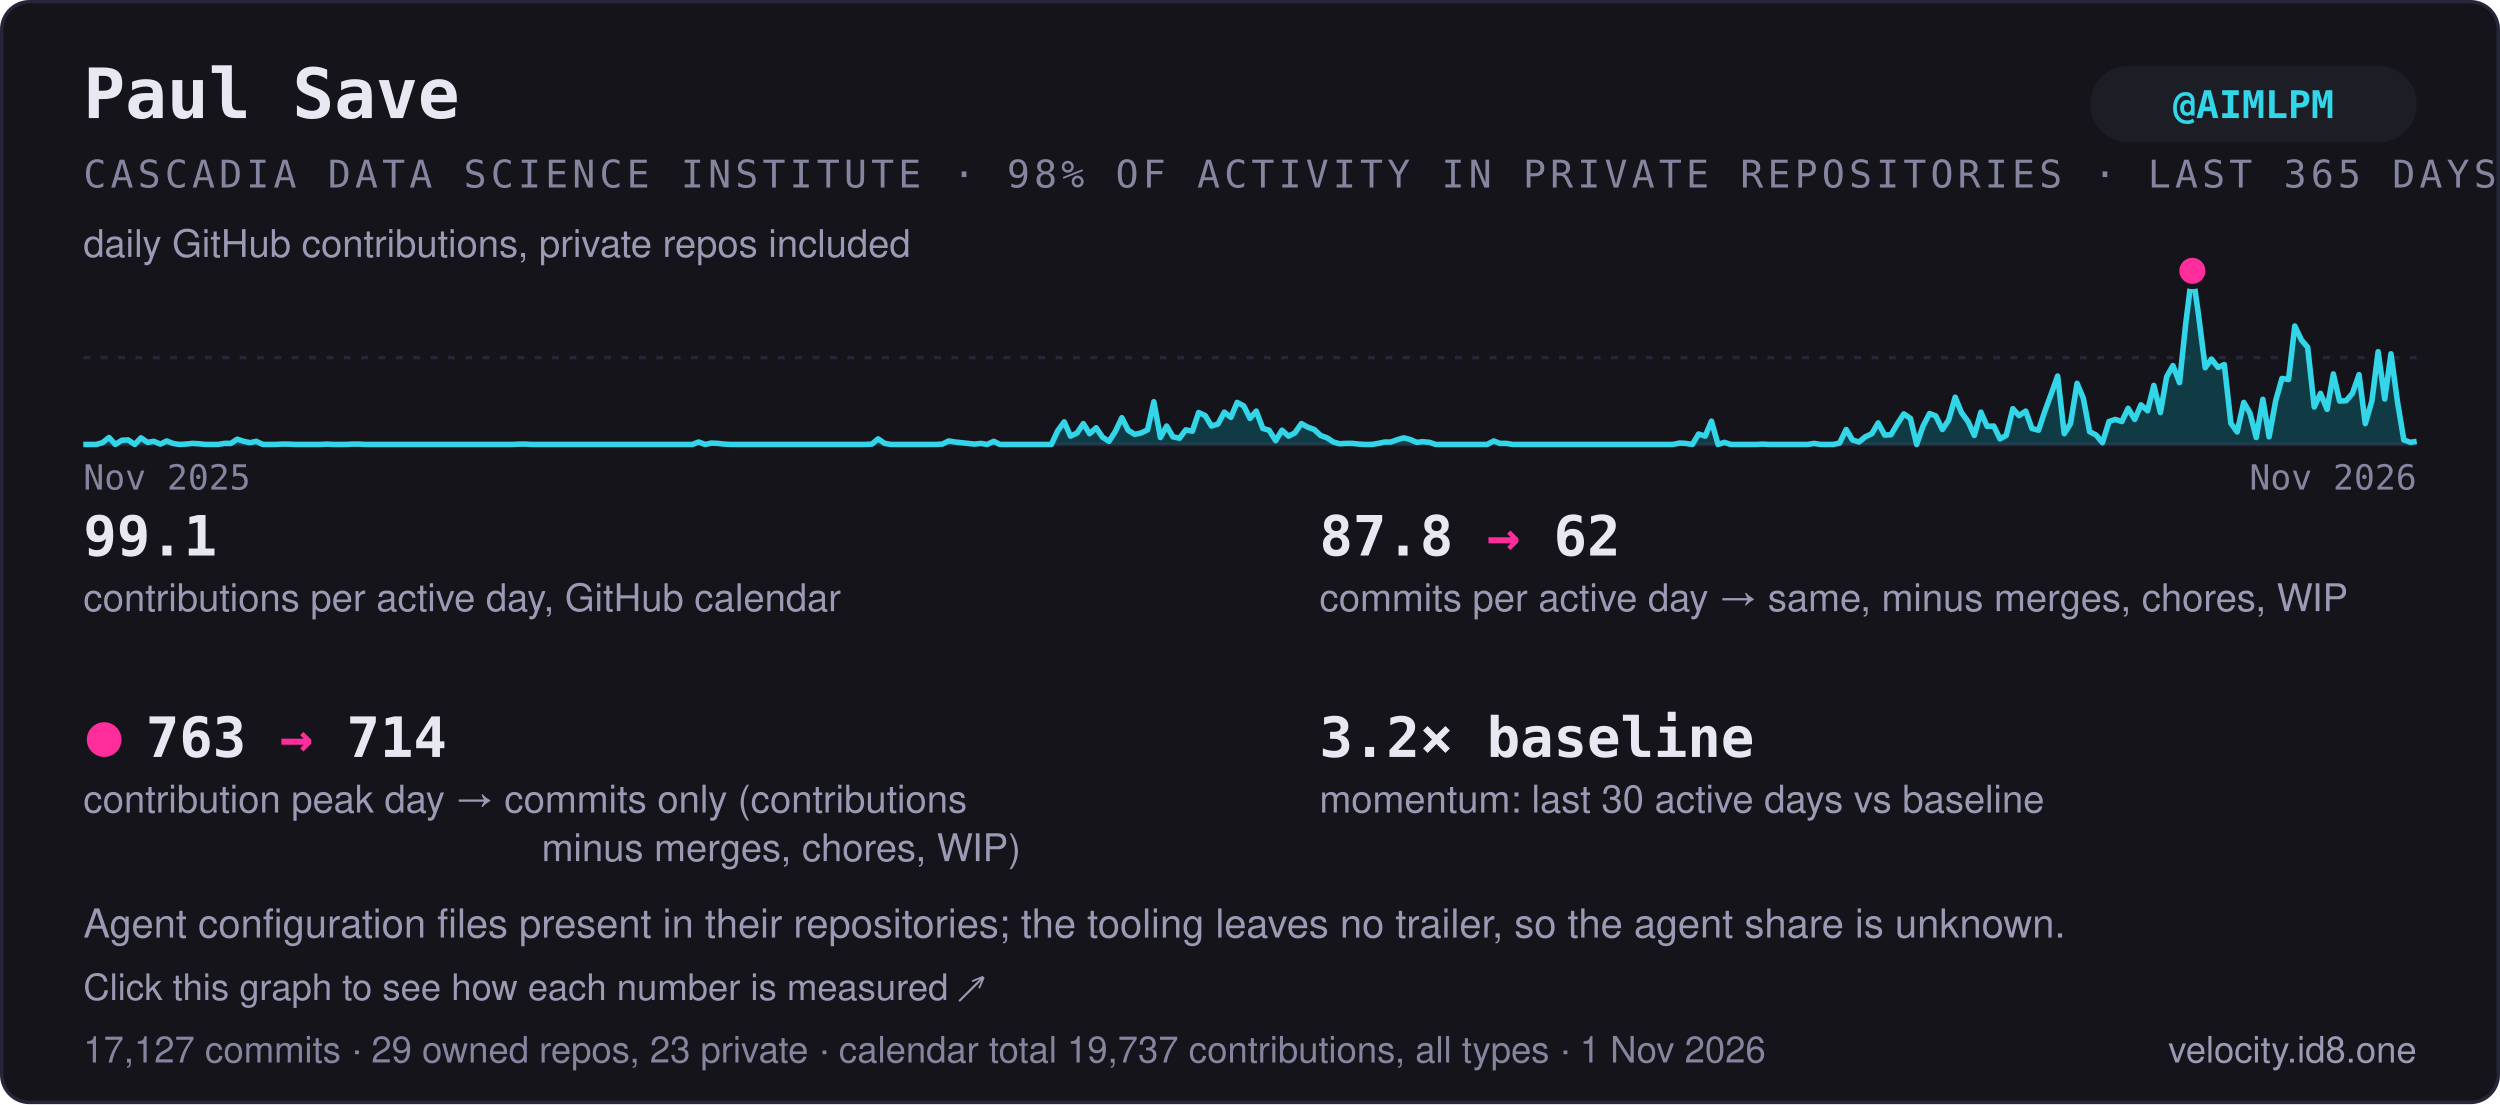
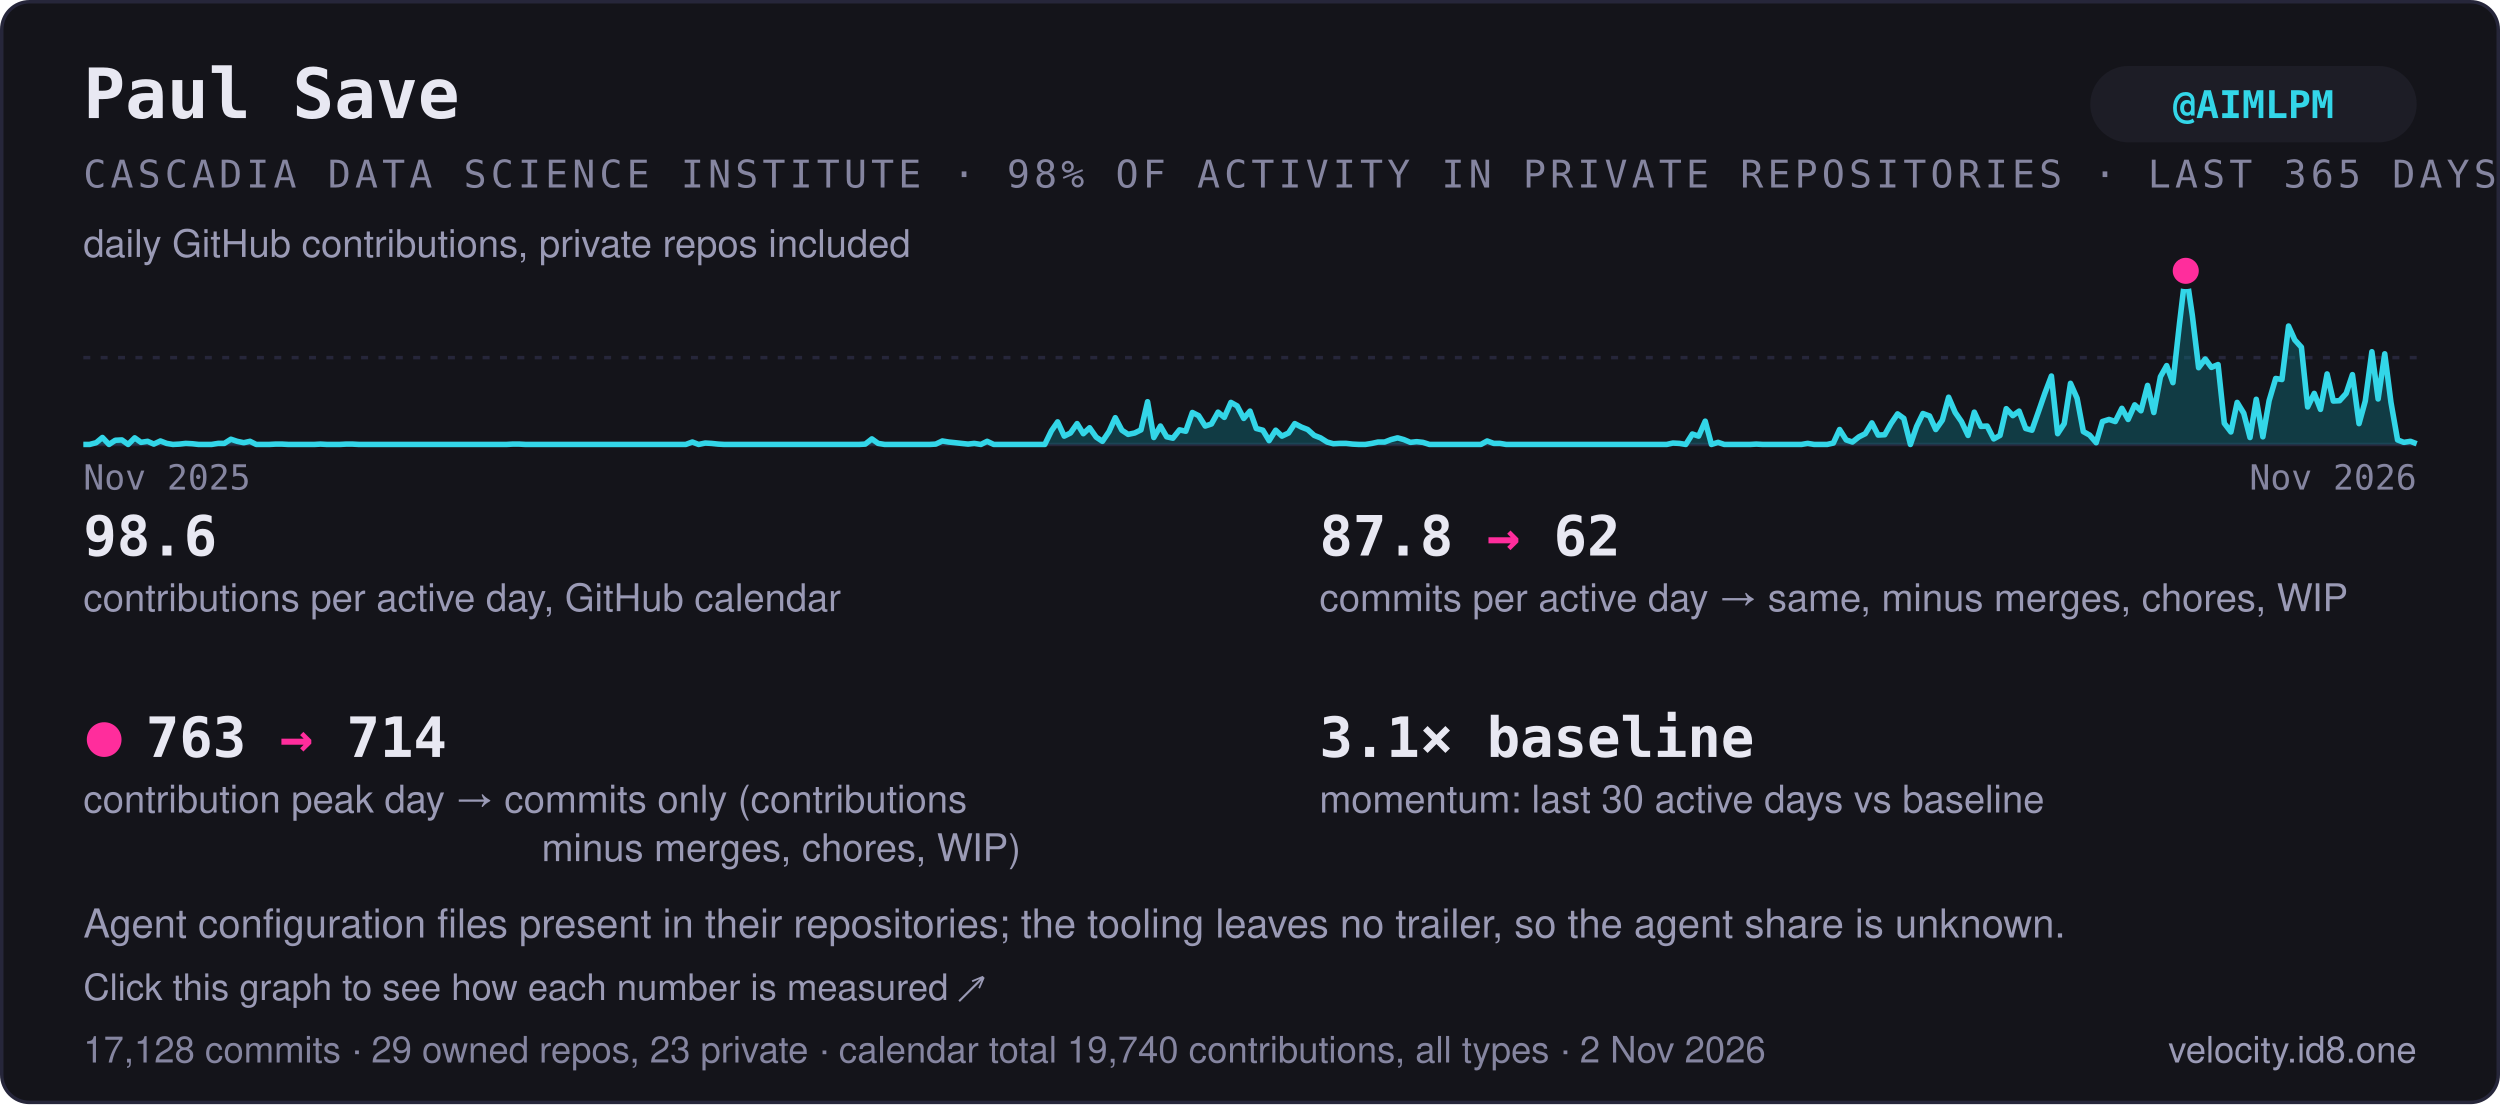
<svg xmlns="http://www.w3.org/2000/svg" width="720" height="318" viewBox="0 0 720 318" role="img" aria-label="Paul Save: Velocity Graph">
  <rect x="0.5" y="0.5" width="719" height="317" rx="8" fill="#14141A" stroke="#26263A" />
  <text x="24" y="34" font-family="Departure Mono, JetBrains Mono, ui-monospace, Menlo, monospace" font-size="20" font-weight="700" fill="#E8E8F2">Paul Save</text>
  <text x="24" y="54" font-family="Departure Mono, JetBrains Mono, ui-monospace, Menlo, monospace" font-size="11" letter-spacing="1.2" fill="#8585A0">CASCADIA DATA SCIENCE INSTITUTE · 98% OF ACTIVITY IN PRIVATE REPOSITORIES · LAST 365 DAYS</text>
  <rect x="602" y="19" width="94" height="22" rx="11" fill="#1D1D26" />
  <text x="649" y="34" text-anchor="middle" font-family="Departure Mono, JetBrains Mono, ui-monospace, Menlo, monospace" font-size="11" font-weight="600" fill="#33D6E8">@AIMLPM</text>
  <line x1="24" x2="696" y1="128" y2="128" stroke="#26263A" />
  <line x1="24" x2="696" y1="103.0" y2="103.0" stroke="#26263A" stroke-dasharray="2 3" />
-   <path d="M24.0,128.0 L25.8,128.0 L27.7,128.0 L29.5,127.5 L31.4,126.0 L33.2,128.0 L35.1,126.8 L36.9,126.7 L38.8,128.0 L40.6,126.1 L42.5,127.4 L44.3,127.1 L46.2,127.9 L48.0,127.0 L49.8,127.7 L51.7,128.0 L53.5,127.9 L55.4,127.7 L57.2,127.8 L59.1,128.0 L60.9,128.0 L62.8,128.0 L64.6,127.7 L66.5,127.7 L68.3,126.5 L70.2,127.1 L72.0,127.5 L73.8,127.1 L75.7,128.0 L77.5,128.0 L79.4,128.0 L81.2,127.9 L83.1,127.9 L84.9,128.0 L86.8,128.0 L88.6,128.0 L90.5,128.0 L92.3,128.0 L94.2,127.9 L96.0,128.0 L97.8,128.0 L99.7,128.0 L101.5,127.9 L103.4,127.9 L105.2,128.0 L107.1,128.0 L108.9,128.0 L110.8,128.0 L112.6,128.0 L114.5,128.0 L116.3,128.0 L118.2,128.0 L120.0,128.0 L121.8,128.0 L123.7,128.0 L125.5,128.0 L127.4,128.0 L129.2,128.0 L131.1,128.0 L132.9,128.0 L134.8,128.0 L136.6,128.0 L138.5,128.0 L140.3,128.0 L142.2,128.0 L144.0,128.0 L145.8,128.0 L147.7,128.0 L149.5,127.9 L151.4,127.9 L153.2,128.0 L155.1,128.0 L156.9,128.0 L158.8,128.0 L160.6,128.0 L162.5,128.0 L164.3,128.0 L166.2,128.0 L168.0,128.0 L169.8,128.0 L171.7,128.0 L173.5,128.0 L175.4,128.0 L177.2,128.0 L179.1,128.0 L180.9,128.0 L182.8,128.0 L184.6,128.0 L186.5,128.0 L188.3,128.0 L190.2,128.0 L192.0,128.0 L193.8,128.0 L195.7,128.0 L197.5,128.0 L199.4,128.0 L201.2,127.3 L203.1,128.0 L204.9,127.6 L206.8,127.7 L208.6,127.9 L210.5,128.0 L212.3,128.0 L214.2,128.0 L216.0,128.0 L217.8,128.0 L219.7,128.0 L221.5,128.0 L223.4,128.0 L225.2,128.0 L227.1,128.0 L228.9,128.0 L230.8,128.0 L232.6,128.0 L234.5,128.0 L236.3,128.0 L238.2,128.0 L240.0,128.0 L241.8,128.0 L243.7,128.0 L245.5,128.0 L247.4,128.0 L249.2,128.0 L251.1,127.9 L252.9,126.4 L254.8,127.7 L256.6,128.0 L258.5,128.0 L260.3,128.0 L262.2,128.0 L264.0,128.0 L265.8,128.0 L267.7,128.0 L269.5,128.0 L271.4,127.9 L273.2,127.0 L275.1,127.3 L276.9,127.5 L278.8,127.7 L280.6,127.9 L282.5,127.7 L284.3,128.0 L286.2,127.1 L288.0,128.0 L289.8,128.0 L291.7,128.0 L293.5,128.0 L295.4,128.0 L297.2,128.0 L299.1,128.0 L300.9,128.0 L302.8,128.0 L304.6,124.1 L306.5,121.5 L308.3,125.6 L310.2,124.7 L312.0,122.0 L313.8,124.9 L315.7,123.2 L317.5,125.9 L319.4,127.1 L321.2,124.3 L323.1,120.3 L324.9,123.9 L326.8,125.1 L328.6,124.7 L330.5,123.8 L332.3,115.7 L334.2,126.0 L336.0,122.7 L337.8,125.8 L339.7,126.2 L341.5,123.8 L343.4,124.2 L345.2,118.8 L347.1,119.7 L348.9,122.7 L350.8,122.1 L352.6,118.7 L354.5,120.2 L356.3,115.9 L358.2,116.9 L360.0,120.5 L361.8,118.4 L363.7,123.4 L365.5,123.9 L367.4,126.9 L369.2,123.9 L371.1,125.6 L372.9,124.7 L374.8,122.0 L376.6,123.0 L378.5,123.7 L380.3,125.4 L382.2,126.1 L384.0,127.3 L385.8,127.8 L387.7,127.7 L389.5,127.7 L391.4,127.9 L393.2,128.0 L395.1,128.0 L396.9,127.7 L398.8,127.3 L400.6,127.3 L402.5,126.6 L404.3,126.1 L406.2,126.6 L408.0,127.4 L409.8,127.2 L411.7,127.4 L413.5,128.0 L415.4,128.0 L417.2,128.0 L419.1,128.0 L420.9,128.0 L422.8,128.0 L424.6,128.0 L426.5,128.0 L428.3,128.0 L430.2,127.0 L432.0,127.7 L433.8,127.7 L435.7,128.0 L437.5,128.0 L439.4,128.0 L441.2,128.0 L443.1,128.0 L444.9,128.0 L446.8,128.0 L448.6,128.0 L450.5,128.0 L452.3,128.0 L454.2,128.0 L456.0,128.0 L457.8,128.0 L459.7,128.0 L461.5,128.0 L463.4,128.0 L465.2,128.0 L467.1,128.0 L468.9,128.0 L470.8,128.0 L472.6,128.0 L474.5,128.0 L476.3,128.0 L478.2,128.0 L480.0,128.0 L481.8,128.0 L483.7,127.6 L485.5,127.7 L487.4,128.0 L489.2,125.0 L491.1,125.6 L492.9,121.3 L494.8,128.0 L496.6,127.4 L498.5,128.0 L500.3,128.0 L502.2,128.0 L504.0,128.0 L505.8,128.0 L507.7,127.9 L509.5,128.0 L511.4,128.0 L513.2,128.0 L515.1,128.0 L516.9,128.0 L518.8,128.0 L520.6,128.0 L522.5,127.7 L524.3,128.0 L526.2,128.0 L528.0,128.0 L529.8,127.6 L531.7,123.7 L533.5,126.7 L535.4,127.3 L537.2,125.8 L539.1,124.9 L540.9,121.8 L542.8,125.3 L544.6,125.2 L546.5,122.0 L548.3,119.2 L550.2,120.5 L552.0,128.0 L553.8,122.8 L555.7,119.1 L557.5,119.8 L559.4,123.7 L561.2,121.0 L563.1,114.4 L564.9,118.8 L566.8,121.4 L568.6,125.4 L570.5,118.7 L572.3,122.8 L574.2,122.7 L576.0,126.4 L577.8,125.4 L579.7,117.7 L581.5,119.7 L583.4,118.4 L585.2,123.4 L587.1,123.9 L588.9,118.5 L590.8,113.3 L592.6,108.3 L594.5,124.9 L596.3,122.0 L598.2,110.4 L600.0,114.7 L601.8,124.3 L603.7,125.3 L605.5,127.5 L607.4,121.4 L609.2,120.8 L611.1,121.4 L612.9,117.6 L614.8,120.8 L616.6,116.6 L618.5,118.3 L620.3,111.0 L622.2,118.8 L624.0,108.5 L625.8,105.3 L627.7,110.2 L629.5,93.1 L631.4,78.0 L633.2,90.9 L635.1,105.9 L636.9,103.4 L638.8,105.8 L640.6,105.0 L642.5,121.9 L644.3,124.4 L646.2,115.9 L648.0,119.0 L649.8,126.0 L651.7,115.0 L653.5,125.8 L655.4,115.4 L657.2,109.0 L659.1,109.3 L660.9,93.9 L662.8,97.9 L664.6,100.0 L666.5,117.2 L668.3,113.3 L670.2,117.9 L672.0,107.7 L673.8,115.5 L675.7,115.4 L677.5,113.3 L679.4,107.9 L681.2,122.0 L683.1,115.5 L684.9,101.3 L686.8,114.9 L688.6,101.9 L690.5,115.9 L692.3,126.7 L694.2,127.4 L696.0,127.1 L696.0,128 L24,128 Z" fill="#0F6B78" fill-opacity="0.45" />
-   <path d="M24.0,128.0 L25.8,128.0 L27.7,128.0 L29.5,127.5 L31.4,126.0 L33.2,128.0 L35.1,126.8 L36.9,126.7 L38.8,128.0 L40.6,126.1 L42.5,127.4 L44.3,127.1 L46.2,127.9 L48.0,127.0 L49.8,127.7 L51.7,128.0 L53.5,127.9 L55.4,127.7 L57.2,127.8 L59.1,128.0 L60.9,128.0 L62.8,128.0 L64.6,127.7 L66.5,127.7 L68.3,126.5 L70.2,127.1 L72.0,127.5 L73.8,127.1 L75.7,128.0 L77.5,128.0 L79.4,128.0 L81.2,127.9 L83.1,127.9 L84.9,128.0 L86.8,128.0 L88.6,128.0 L90.5,128.0 L92.3,128.0 L94.2,127.9 L96.0,128.0 L97.8,128.0 L99.7,128.0 L101.5,127.9 L103.4,127.9 L105.2,128.0 L107.1,128.0 L108.9,128.0 L110.8,128.0 L112.6,128.0 L114.5,128.0 L116.3,128.0 L118.2,128.0 L120.0,128.0 L121.8,128.0 L123.7,128.0 L125.5,128.0 L127.4,128.0 L129.2,128.0 L131.1,128.0 L132.9,128.0 L134.8,128.0 L136.6,128.0 L138.5,128.0 L140.3,128.0 L142.2,128.0 L144.0,128.0 L145.8,128.0 L147.7,128.0 L149.5,127.9 L151.4,127.9 L153.2,128.0 L155.1,128.0 L156.9,128.0 L158.8,128.0 L160.6,128.0 L162.5,128.0 L164.3,128.0 L166.2,128.0 L168.0,128.0 L169.8,128.0 L171.7,128.0 L173.5,128.0 L175.4,128.0 L177.2,128.0 L179.1,128.0 L180.9,128.0 L182.8,128.0 L184.6,128.0 L186.5,128.0 L188.3,128.0 L190.2,128.0 L192.0,128.0 L193.8,128.0 L195.7,128.0 L197.5,128.0 L199.4,128.0 L201.2,127.3 L203.1,128.0 L204.9,127.6 L206.8,127.7 L208.6,127.9 L210.5,128.0 L212.3,128.0 L214.2,128.0 L216.0,128.0 L217.8,128.0 L219.7,128.0 L221.5,128.0 L223.4,128.0 L225.2,128.0 L227.1,128.0 L228.9,128.0 L230.8,128.0 L232.6,128.0 L234.5,128.0 L236.3,128.0 L238.2,128.0 L240.0,128.0 L241.8,128.0 L243.7,128.0 L245.5,128.0 L247.4,128.0 L249.2,128.0 L251.1,127.9 L252.9,126.4 L254.8,127.7 L256.6,128.0 L258.5,128.0 L260.3,128.0 L262.2,128.0 L264.0,128.0 L265.8,128.0 L267.7,128.0 L269.5,128.0 L271.4,127.9 L273.2,127.0 L275.1,127.3 L276.9,127.5 L278.8,127.7 L280.6,127.9 L282.5,127.7 L284.3,128.0 L286.2,127.1 L288.0,128.0 L289.8,128.0 L291.7,128.0 L293.5,128.0 L295.4,128.0 L297.2,128.0 L299.1,128.0 L300.9,128.0 L302.8,128.0 L304.6,124.1 L306.5,121.5 L308.3,125.6 L310.2,124.7 L312.0,122.0 L313.8,124.9 L315.7,123.2 L317.5,125.9 L319.4,127.1 L321.2,124.3 L323.1,120.3 L324.9,123.9 L326.8,125.1 L328.6,124.7 L330.5,123.8 L332.3,115.7 L334.2,126.0 L336.0,122.7 L337.8,125.8 L339.7,126.2 L341.5,123.8 L343.4,124.2 L345.2,118.8 L347.1,119.7 L348.9,122.7 L350.8,122.1 L352.6,118.7 L354.5,120.2 L356.3,115.9 L358.2,116.9 L360.0,120.5 L361.8,118.4 L363.7,123.4 L365.5,123.9 L367.4,126.9 L369.2,123.9 L371.1,125.6 L372.9,124.7 L374.8,122.0 L376.6,123.0 L378.5,123.7 L380.3,125.4 L382.2,126.1 L384.0,127.3 L385.8,127.8 L387.7,127.7 L389.5,127.7 L391.4,127.9 L393.2,128.0 L395.1,128.0 L396.9,127.7 L398.8,127.3 L400.6,127.3 L402.5,126.6 L404.3,126.1 L406.2,126.6 L408.0,127.4 L409.8,127.2 L411.7,127.4 L413.5,128.0 L415.4,128.0 L417.2,128.0 L419.1,128.0 L420.9,128.0 L422.8,128.0 L424.6,128.0 L426.5,128.0 L428.3,128.0 L430.2,127.0 L432.0,127.7 L433.8,127.7 L435.7,128.0 L437.5,128.0 L439.4,128.0 L441.2,128.0 L443.1,128.0 L444.9,128.0 L446.8,128.0 L448.6,128.0 L450.5,128.0 L452.3,128.0 L454.2,128.0 L456.0,128.0 L457.8,128.0 L459.7,128.0 L461.5,128.0 L463.4,128.0 L465.2,128.0 L467.1,128.0 L468.9,128.0 L470.8,128.0 L472.6,128.0 L474.5,128.0 L476.3,128.0 L478.2,128.0 L480.0,128.0 L481.8,128.0 L483.7,127.6 L485.5,127.7 L487.4,128.0 L489.2,125.0 L491.1,125.6 L492.9,121.3 L494.8,128.0 L496.6,127.4 L498.5,128.0 L500.3,128.0 L502.2,128.0 L504.0,128.0 L505.8,128.0 L507.7,127.9 L509.5,128.0 L511.4,128.0 L513.2,128.0 L515.1,128.0 L516.9,128.0 L518.8,128.0 L520.6,128.0 L522.5,127.7 L524.3,128.0 L526.2,128.0 L528.0,128.0 L529.8,127.6 L531.7,123.7 L533.5,126.7 L535.4,127.3 L537.2,125.8 L539.1,124.9 L540.9,121.8 L542.8,125.3 L544.6,125.2 L546.5,122.0 L548.3,119.2 L550.2,120.5 L552.0,128.0 L553.8,122.8 L555.7,119.1 L557.5,119.8 L559.4,123.7 L561.2,121.0 L563.1,114.4 L564.9,118.8 L566.8,121.4 L568.6,125.4 L570.5,118.7 L572.3,122.8 L574.2,122.7 L576.0,126.4 L577.8,125.4 L579.7,117.7 L581.5,119.7 L583.4,118.4 L585.2,123.4 L587.1,123.9 L588.9,118.5 L590.8,113.3 L592.6,108.3 L594.5,124.9 L596.3,122.0 L598.2,110.4 L600.0,114.7 L601.8,124.3 L603.7,125.3 L605.5,127.5 L607.4,121.4 L609.2,120.8 L611.1,121.4 L612.9,117.6 L614.8,120.8 L616.6,116.6 L618.5,118.3 L620.3,111.0 L622.2,118.8 L624.0,108.5 L625.8,105.3 L627.7,110.2 L629.5,93.1 L631.4,78.0 L633.2,90.9 L635.1,105.9 L636.9,103.4 L638.8,105.8 L640.6,105.0 L642.5,121.9 L644.3,124.4 L646.2,115.9 L648.0,119.0 L649.8,126.0 L651.7,115.0 L653.5,125.8 L655.4,115.4 L657.2,109.0 L659.1,109.3 L660.9,93.9 L662.8,97.9 L664.6,100.0 L666.5,117.2 L668.3,113.3 L670.2,117.9 L672.0,107.7 L673.8,115.5 L675.7,115.4 L677.5,113.3 L679.4,107.9 L681.2,122.0 L683.1,115.5 L684.9,101.3 L686.8,114.9 L688.6,101.9 L690.5,115.9 L692.3,126.7 L694.2,127.4 L696.0,127.1" fill="none" stroke="#33D6E8" stroke-width="1.6" stroke-linejoin="round" />
-   <circle cx="631.4" cy="78.0" r="4.5" fill="#FF2D9C" stroke="#14141A" stroke-width="1.5" />
+   <path d="M24.0,128.0 L25.8,128.0 L27.7,127.5 L29.5,126.0 L31.4,128.0 L33.2,126.8 L35.1,126.7 L36.9,128.0 L38.8,126.1 L40.6,127.4 L42.5,127.1 L44.3,127.9 L46.2,127.0 L48.0,127.7 L49.8,128.0 L51.7,127.9 L53.5,127.7 L55.4,127.8 L57.2,128.0 L59.1,128.0 L60.9,128.0 L62.8,127.7 L64.6,127.7 L66.5,126.5 L68.3,127.1 L70.2,127.5 L72.0,127.1 L73.8,128.0 L75.7,128.0 L77.5,128.0 L79.4,127.9 L81.2,127.9 L83.1,128.0 L84.9,128.0 L86.8,128.0 L88.6,128.0 L90.5,128.0 L92.3,127.9 L94.2,128.0 L96.0,128.0 L97.8,128.0 L99.7,127.9 L101.5,127.9 L103.4,128.0 L105.2,128.0 L107.1,128.0 L108.9,128.0 L110.8,128.0 L112.6,128.0 L114.5,128.0 L116.3,128.0 L118.2,128.0 L120.0,128.0 L121.8,128.0 L123.7,128.0 L125.5,128.0 L127.4,128.0 L129.2,128.0 L131.1,128.0 L132.9,128.0 L134.8,128.0 L136.6,128.0 L138.5,128.0 L140.3,128.0 L142.2,128.0 L144.0,128.0 L145.8,128.0 L147.7,127.9 L149.5,127.9 L151.4,128.0 L153.2,128.0 L155.1,128.0 L156.9,128.0 L158.8,128.0 L160.6,128.0 L162.5,128.0 L164.3,128.0 L166.2,128.0 L168.0,128.0 L169.8,128.0 L171.7,128.0 L173.5,128.0 L175.4,128.0 L177.2,128.0 L179.1,128.0 L180.9,128.0 L182.8,128.0 L184.6,128.0 L186.5,128.0 L188.3,128.0 L190.2,128.0 L192.0,128.0 L193.8,128.0 L195.7,128.0 L197.5,128.0 L199.4,127.3 L201.2,128.0 L203.1,127.6 L204.9,127.7 L206.8,127.9 L208.6,128.0 L210.5,128.0 L212.3,128.0 L214.2,128.0 L216.0,128.0 L217.8,128.0 L219.7,128.0 L221.5,128.0 L223.4,128.0 L225.2,128.0 L227.1,128.0 L228.9,128.0 L230.8,128.0 L232.6,128.0 L234.5,128.0 L236.3,128.0 L238.2,128.0 L240.0,128.0 L241.8,128.0 L243.7,128.0 L245.5,128.0 L247.4,128.0 L249.2,127.9 L251.1,126.4 L252.9,127.7 L254.8,128.0 L256.6,128.0 L258.5,128.0 L260.3,128.0 L262.2,128.0 L264.0,128.0 L265.8,128.0 L267.7,128.0 L269.5,127.9 L271.4,127.0 L273.2,127.3 L275.1,127.5 L276.9,127.7 L278.8,127.9 L280.6,127.7 L282.5,128.0 L284.3,127.1 L286.2,128.0 L288.0,128.0 L289.8,128.0 L291.7,128.0 L293.5,128.0 L295.4,128.0 L297.2,128.0 L299.1,128.0 L300.9,128.0 L302.8,124.1 L304.6,121.5 L306.5,125.6 L308.3,124.7 L310.2,122.0 L312.0,124.9 L313.8,123.2 L315.7,125.9 L317.5,127.1 L319.4,124.3 L321.2,120.3 L323.1,123.9 L324.9,125.1 L326.8,124.7 L328.6,123.8 L330.5,115.7 L332.3,126.0 L334.2,122.7 L336.0,125.8 L337.8,126.2 L339.7,123.8 L341.5,124.2 L343.4,118.8 L345.2,119.7 L347.1,122.7 L348.9,122.1 L350.8,118.7 L352.6,120.2 L354.5,115.9 L356.3,116.9 L358.2,120.5 L360.0,118.4 L361.8,123.4 L363.7,123.9 L365.5,126.9 L367.4,123.9 L369.2,125.6 L371.1,124.7 L372.9,122.0 L374.8,123.0 L376.6,123.7 L378.5,125.4 L380.3,126.1 L382.2,127.3 L384.0,127.8 L385.8,127.7 L387.7,127.7 L389.5,127.9 L391.4,128.0 L393.2,128.0 L395.1,127.7 L396.9,127.3 L398.8,127.3 L400.6,126.6 L402.5,126.1 L404.3,126.6 L406.2,127.4 L408.0,127.2 L409.8,127.4 L411.7,128.0 L413.5,128.0 L415.4,128.0 L417.2,128.0 L419.1,128.0 L420.9,128.0 L422.8,128.0 L424.6,128.0 L426.5,128.0 L428.3,127.0 L430.2,127.7 L432.0,127.7 L433.8,128.0 L435.7,128.0 L437.5,128.0 L439.4,128.0 L441.2,128.0 L443.1,128.0 L444.9,128.0 L446.8,128.0 L448.6,128.0 L450.5,128.0 L452.3,128.0 L454.2,128.0 L456.0,128.0 L457.8,128.0 L459.7,128.0 L461.5,128.0 L463.4,128.0 L465.2,128.0 L467.1,128.0 L468.9,128.0 L470.8,128.0 L472.6,128.0 L474.5,128.0 L476.3,128.0 L478.2,128.0 L480.0,128.0 L481.8,127.6 L483.7,127.7 L485.5,128.0 L487.4,125.0 L489.2,125.6 L491.1,121.3 L492.9,128.0 L494.8,127.4 L496.6,128.0 L498.5,128.0 L500.3,128.0 L502.2,128.0 L504.0,128.0 L505.8,127.9 L507.7,128.0 L509.5,128.0 L511.4,128.0 L513.2,128.0 L515.1,128.0 L516.9,128.0 L518.8,128.0 L520.6,127.7 L522.5,128.0 L524.3,128.0 L526.2,128.0 L528.0,127.6 L529.8,123.7 L531.7,126.7 L533.5,127.3 L535.4,125.8 L537.2,124.9 L539.1,121.8 L540.9,125.3 L542.8,125.2 L544.6,122.0 L546.5,119.2 L548.3,120.5 L550.2,128.0 L552.0,122.8 L553.8,119.1 L555.7,119.8 L557.5,123.7 L559.4,121.0 L561.2,114.4 L563.1,118.8 L564.9,121.4 L566.8,125.4 L568.6,118.7 L570.5,122.8 L572.3,122.7 L574.2,126.4 L576.0,125.4 L577.8,117.7 L579.7,119.7 L581.5,118.4 L583.4,123.4 L585.2,123.9 L587.1,118.5 L588.9,113.3 L590.8,108.3 L592.6,124.9 L594.5,122.0 L596.3,110.4 L598.2,114.7 L600.0,124.3 L601.8,125.3 L603.7,127.5 L605.5,121.4 L607.4,120.8 L609.2,121.4 L611.1,117.6 L612.9,120.8 L614.8,116.6 L616.6,118.3 L618.5,111.0 L620.3,118.8 L622.2,108.5 L624.0,105.3 L625.8,110.2 L627.7,93.1 L629.5,78.0 L631.4,90.9 L633.2,105.9 L635.1,103.4 L636.9,105.8 L638.8,105.0 L640.6,121.9 L642.5,124.4 L644.3,115.9 L646.2,119.0 L648.0,126.0 L649.8,115.0 L651.7,125.8 L653.5,115.4 L655.4,109.0 L657.2,109.3 L659.1,93.9 L660.9,97.9 L662.8,100.0 L664.6,117.2 L666.5,113.3 L668.3,117.9 L670.2,107.7 L672.0,115.5 L673.8,115.4 L675.7,113.3 L677.5,107.9 L679.4,122.0 L681.2,115.5 L683.1,101.3 L684.9,114.9 L686.8,101.9 L688.6,115.9 L690.5,126.7 L692.3,127.4 L694.2,127.1 L696.0,127.8 L696.0,128 L24,128 Z" fill="#0F6B78" fill-opacity="0.45" />
+   <path d="M24.0,128.0 L25.8,128.0 L27.7,127.5 L29.5,126.0 L31.4,128.0 L33.2,126.8 L35.1,126.7 L36.9,128.0 L38.8,126.1 L40.6,127.4 L42.5,127.1 L44.3,127.9 L46.2,127.0 L48.0,127.7 L49.8,128.0 L51.7,127.9 L53.5,127.7 L55.4,127.8 L57.2,128.0 L59.1,128.0 L60.9,128.0 L62.8,127.7 L64.6,127.7 L66.5,126.5 L68.3,127.1 L70.2,127.5 L72.0,127.1 L73.8,128.0 L75.7,128.0 L77.5,128.0 L79.4,127.9 L81.2,127.9 L83.1,128.0 L84.9,128.0 L86.8,128.0 L88.6,128.0 L90.5,128.0 L92.3,127.9 L94.2,128.0 L96.0,128.0 L97.8,128.0 L99.7,127.9 L101.5,127.9 L103.4,128.0 L105.2,128.0 L107.1,128.0 L108.9,128.0 L110.8,128.0 L112.6,128.0 L114.5,128.0 L116.3,128.0 L118.2,128.0 L120.0,128.0 L121.8,128.0 L123.7,128.0 L125.5,128.0 L127.4,128.0 L129.2,128.0 L131.1,128.0 L132.9,128.0 L134.8,128.0 L136.6,128.0 L138.5,128.0 L140.3,128.0 L142.2,128.0 L144.0,128.0 L145.8,128.0 L147.7,127.9 L149.5,127.9 L151.4,128.0 L153.2,128.0 L155.1,128.0 L156.9,128.0 L158.8,128.0 L160.6,128.0 L162.5,128.0 L164.3,128.0 L166.2,128.0 L168.0,128.0 L169.8,128.0 L171.7,128.0 L173.5,128.0 L175.4,128.0 L177.2,128.0 L179.1,128.0 L180.9,128.0 L182.8,128.0 L184.6,128.0 L186.5,128.0 L188.3,128.0 L190.2,128.0 L192.0,128.0 L193.8,128.0 L195.7,128.0 L197.5,128.0 L199.4,127.3 L201.2,128.0 L203.1,127.6 L204.9,127.7 L206.8,127.9 L208.6,128.0 L210.5,128.0 L212.3,128.0 L214.2,128.0 L216.0,128.0 L217.8,128.0 L219.7,128.0 L221.5,128.0 L223.4,128.0 L225.2,128.0 L227.1,128.0 L228.9,128.0 L230.8,128.0 L232.6,128.0 L234.5,128.0 L236.3,128.0 L238.2,128.0 L240.0,128.0 L241.8,128.0 L243.7,128.0 L245.5,128.0 L247.4,128.0 L249.2,127.9 L251.1,126.4 L252.9,127.7 L254.8,128.0 L256.6,128.0 L258.5,128.0 L260.3,128.0 L262.2,128.0 L264.0,128.0 L265.8,128.0 L267.7,128.0 L269.5,127.9 L271.4,127.0 L273.2,127.3 L275.1,127.5 L276.9,127.7 L278.8,127.9 L280.6,127.7 L282.5,128.0 L284.3,127.1 L286.2,128.0 L288.0,128.0 L289.8,128.0 L291.7,128.0 L293.5,128.0 L295.4,128.0 L297.2,128.0 L299.1,128.0 L300.9,128.0 L302.8,124.1 L304.6,121.5 L306.5,125.6 L308.3,124.7 L310.2,122.0 L312.0,124.9 L313.8,123.2 L315.7,125.9 L317.5,127.1 L319.4,124.3 L321.2,120.3 L323.1,123.9 L324.9,125.1 L326.8,124.7 L328.6,123.8 L330.5,115.7 L332.3,126.0 L334.2,122.7 L336.0,125.8 L337.8,126.2 L339.7,123.8 L341.5,124.2 L343.4,118.8 L345.2,119.7 L347.1,122.7 L348.9,122.1 L350.8,118.7 L352.6,120.2 L354.5,115.9 L356.3,116.9 L358.2,120.5 L360.0,118.4 L361.8,123.4 L363.7,123.9 L365.5,126.9 L367.4,123.9 L369.2,125.6 L371.1,124.7 L372.9,122.0 L374.8,123.0 L376.6,123.7 L378.5,125.4 L380.3,126.1 L382.2,127.3 L384.0,127.8 L385.8,127.7 L387.7,127.7 L389.5,127.9 L391.4,128.0 L393.2,128.0 L395.1,127.7 L396.9,127.3 L398.8,127.3 L400.6,126.6 L402.5,126.1 L404.3,126.6 L406.2,127.4 L408.0,127.2 L409.8,127.4 L411.7,128.0 L413.5,128.0 L415.4,128.0 L417.2,128.0 L419.1,128.0 L420.9,128.0 L422.8,128.0 L424.6,128.0 L426.5,128.0 L428.3,127.0 L430.2,127.7 L432.0,127.7 L433.8,128.0 L435.7,128.0 L437.5,128.0 L439.4,128.0 L441.2,128.0 L443.1,128.0 L444.9,128.0 L446.8,128.0 L448.6,128.0 L450.5,128.0 L452.3,128.0 L454.2,128.0 L456.0,128.0 L457.8,128.0 L459.7,128.0 L461.5,128.0 L463.4,128.0 L465.2,128.0 L467.1,128.0 L468.9,128.0 L470.8,128.0 L472.6,128.0 L474.5,128.0 L476.3,128.0 L478.2,128.0 L480.0,128.0 L481.8,127.6 L483.7,127.7 L485.5,128.0 L487.4,125.0 L489.2,125.6 L491.1,121.3 L492.9,128.0 L494.8,127.4 L496.6,128.0 L498.5,128.0 L500.3,128.0 L502.2,128.0 L504.0,128.0 L505.8,127.9 L507.7,128.0 L509.5,128.0 L511.4,128.0 L513.2,128.0 L515.1,128.0 L516.9,128.0 L518.8,128.0 L520.6,127.7 L522.5,128.0 L524.3,128.0 L526.2,128.0 L528.0,127.6 L529.8,123.7 L531.7,126.7 L533.5,127.3 L535.4,125.8 L537.2,124.9 L539.1,121.8 L540.9,125.3 L542.8,125.2 L544.6,122.0 L546.5,119.2 L548.3,120.5 L550.2,128.0 L552.0,122.8 L553.8,119.1 L555.7,119.8 L557.5,123.7 L559.4,121.0 L561.2,114.4 L563.1,118.8 L564.9,121.4 L566.8,125.4 L568.6,118.7 L570.5,122.8 L572.3,122.7 L574.2,126.4 L576.0,125.4 L577.8,117.7 L579.7,119.7 L581.5,118.4 L583.4,123.4 L585.2,123.9 L587.1,118.5 L588.9,113.3 L590.8,108.3 L592.6,124.9 L594.5,122.0 L596.3,110.4 L598.2,114.7 L600.0,124.3 L601.8,125.3 L603.7,127.5 L605.5,121.4 L607.4,120.8 L609.2,121.4 L611.1,117.6 L612.9,120.8 L614.8,116.6 L616.6,118.3 L618.5,111.0 L620.3,118.8 L622.2,108.5 L624.0,105.3 L625.8,110.2 L627.7,93.1 L629.5,78.0 L631.4,90.9 L633.2,105.9 L635.1,103.4 L636.9,105.8 L638.8,105.0 L640.6,121.9 L642.5,124.4 L644.3,115.9 L646.2,119.0 L648.0,126.0 L649.8,115.0 L651.7,125.8 L653.5,115.4 L655.4,109.0 L657.2,109.3 L659.1,93.9 L660.9,97.9 L662.8,100.0 L664.6,117.2 L666.5,113.3 L668.3,117.9 L670.2,107.7 L672.0,115.5 L673.8,115.4 L675.7,113.3 L677.5,107.9 L679.4,122.0 L681.2,115.5 L683.1,101.3 L684.9,114.9 L686.8,101.9 L688.6,115.9 L690.5,126.7 L692.3,127.4 L694.2,127.1 L696.0,127.8" fill="none" stroke="#33D6E8" stroke-width="1.6" stroke-linejoin="round" />
+   <circle cx="629.5" cy="78.0" r="4.5" fill="#FF2D9C" stroke="#14141A" stroke-width="1.5" />
  <text x="24" y="141" font-family="Departure Mono, JetBrains Mono, ui-monospace, Menlo, monospace" font-size="10" fill="#8585A0">Nov 2025</text>
  <text x="696" y="141" text-anchor="end" font-family="Departure Mono, JetBrains Mono, ui-monospace, Menlo, monospace" font-size="10" fill="#8585A0">Nov 2026</text>
  <text x="24" y="74" font-family="-apple-system, BlinkMacSystemFont, 'Segoe UI', Helvetica, Arial, sans-serif" font-size="11" fill="#9A9AB5">daily GitHub contributions, private repos included</text>
-   <text x="24" y="160" font-family="Departure Mono, JetBrains Mono, ui-monospace, Menlo, monospace" font-size="16" font-weight="600" fill="#E8E8F2">99.1</text>
+   <text x="24" y="160" font-family="Departure Mono, JetBrains Mono, ui-monospace, Menlo, monospace" font-size="16" font-weight="600" fill="#E8E8F2">98.6</text>
  <text x="24" y="176" font-family="-apple-system, BlinkMacSystemFont, 'Segoe UI', Helvetica, Arial, sans-serif" font-size="11" fill="#9A9AB5">contributions per active day, GitHub calendar</text>
  <text x="380" y="160" font-family="Departure Mono, JetBrains Mono, ui-monospace, Menlo, monospace" font-size="16" font-weight="600" fill="#E8E8F2">87.8 <tspan fill="#FF2D9C">→</tspan> 62</text>
  <text x="380" y="176" font-family="-apple-system, BlinkMacSystemFont, 'Segoe UI', Helvetica, Arial, sans-serif" font-size="11" fill="#9A9AB5">commits per active day → same, minus merges, chores, WIP</text>
  <circle cx="30" cy="213" r="5" fill="#FF2D9C" />
  <text x="42" y="218" font-family="Departure Mono, JetBrains Mono, ui-monospace, Menlo, monospace" font-size="16" font-weight="600" fill="#E8E8F2">763 <tspan fill="#FF2D9C">→</tspan> 714</text>
  <text x="24" y="234" font-family="-apple-system, BlinkMacSystemFont, 'Segoe UI', Helvetica, Arial, sans-serif" font-size="11" fill="#9A9AB5">contribution peak day → commits only (contributions</text>
  <text x="156" y="248" font-family="-apple-system, BlinkMacSystemFont, 'Segoe UI', Helvetica, Arial, sans-serif" font-size="11" fill="#9A9AB5">minus merges, chores, WIP)</text>
-   <text x="380" y="218" font-family="Departure Mono, JetBrains Mono, ui-monospace, Menlo, monospace" font-size="16" font-weight="600" fill="#E8E8F2">3.2× baseline</text>
+   <text x="380" y="218" font-family="Departure Mono, JetBrains Mono, ui-monospace, Menlo, monospace" font-size="16" font-weight="600" fill="#E8E8F2">3.1× baseline</text>
  <text x="380" y="234" font-family="-apple-system, BlinkMacSystemFont, 'Segoe UI', Helvetica, Arial, sans-serif" font-size="11" fill="#9A9AB5">momentum: last 30 active days vs baseline</text>
  <text x="24" y="270" font-family="-apple-system, BlinkMacSystemFont, 'Segoe UI', Helvetica, Arial, sans-serif" font-size="11.5" fill="#9A9AB5">Agent configuration files present in their repositories; the tooling leaves no trailer, so the agent share is unknown.</text>
  <text x="24" y="288" font-family="-apple-system, BlinkMacSystemFont, 'Segoe UI', Helvetica, Arial, sans-serif" font-size="10.5" fill="#9A9AB5">Click this graph to see how each number is measured ↗</text>
-   <text x="24" y="306" font-family="-apple-system, BlinkMacSystemFont, 'Segoe UI', Helvetica, Arial, sans-serif" font-size="10.5" fill="#8585A0">17,127 commits · 29 owned repos, 23 private · calendar total 19,737 contributions, all types · 1 Nov 2026</text>
+   <text x="24" y="306" font-family="-apple-system, BlinkMacSystemFont, 'Segoe UI', Helvetica, Arial, sans-serif" font-size="10.5" fill="#8585A0">17,128 commits · 29 owned repos, 23 private · calendar total 19,740 contributions, all types · 2 Nov 2026</text>
  <text x="696" y="306" text-anchor="end" font-family="-apple-system, BlinkMacSystemFont, 'Segoe UI', Helvetica, Arial, sans-serif" font-size="10.5" fill="#9A9AB5">velocity.id8.one</text>
</svg>
